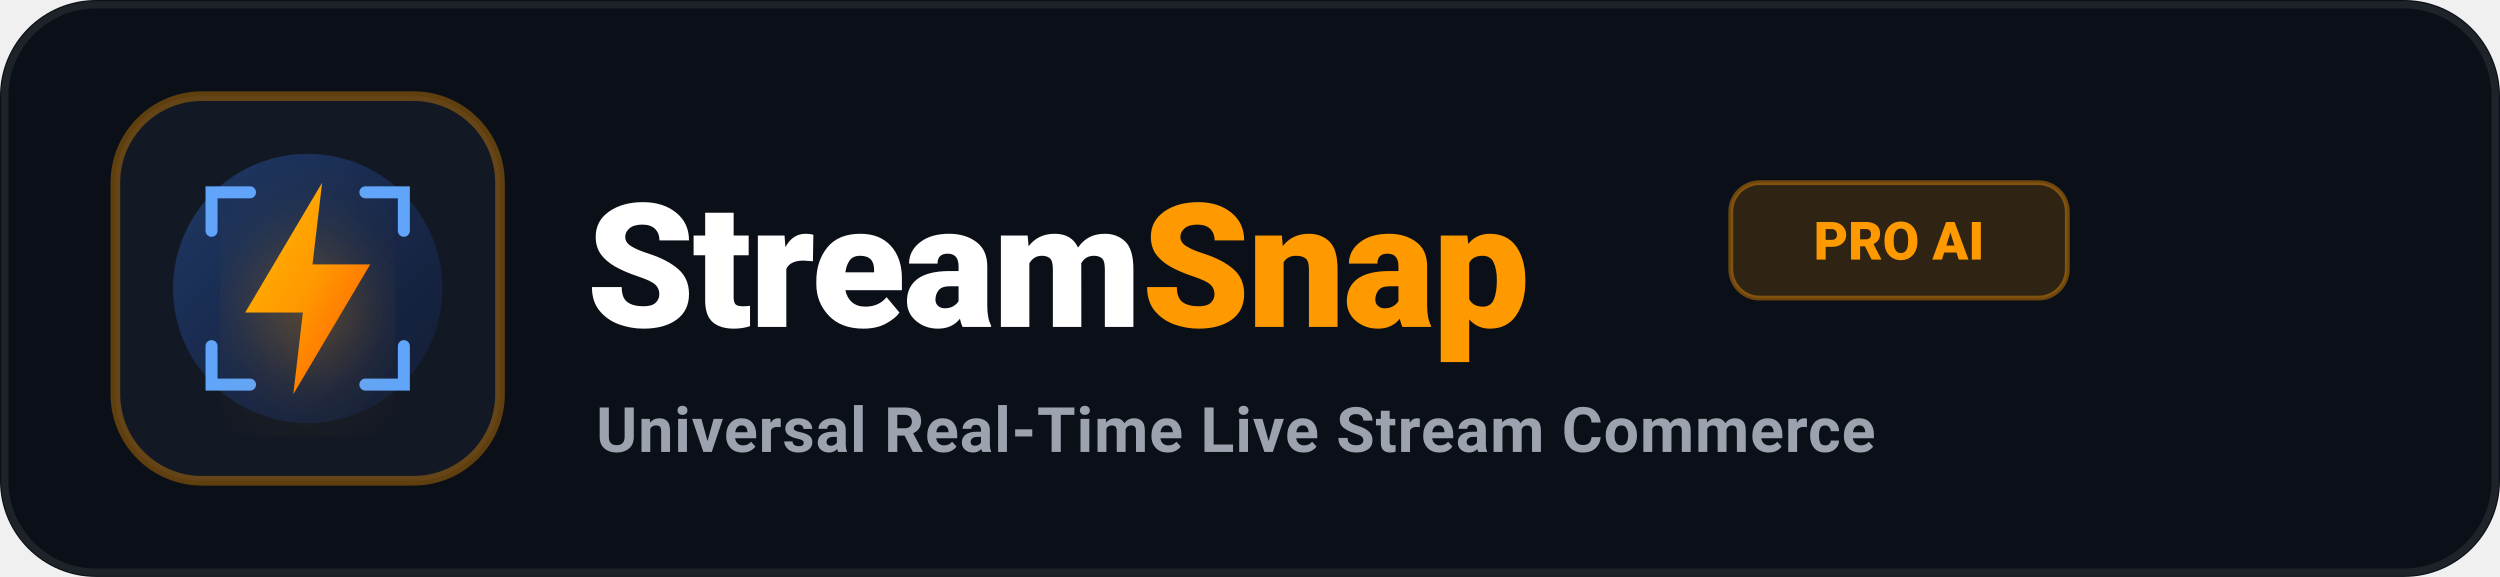
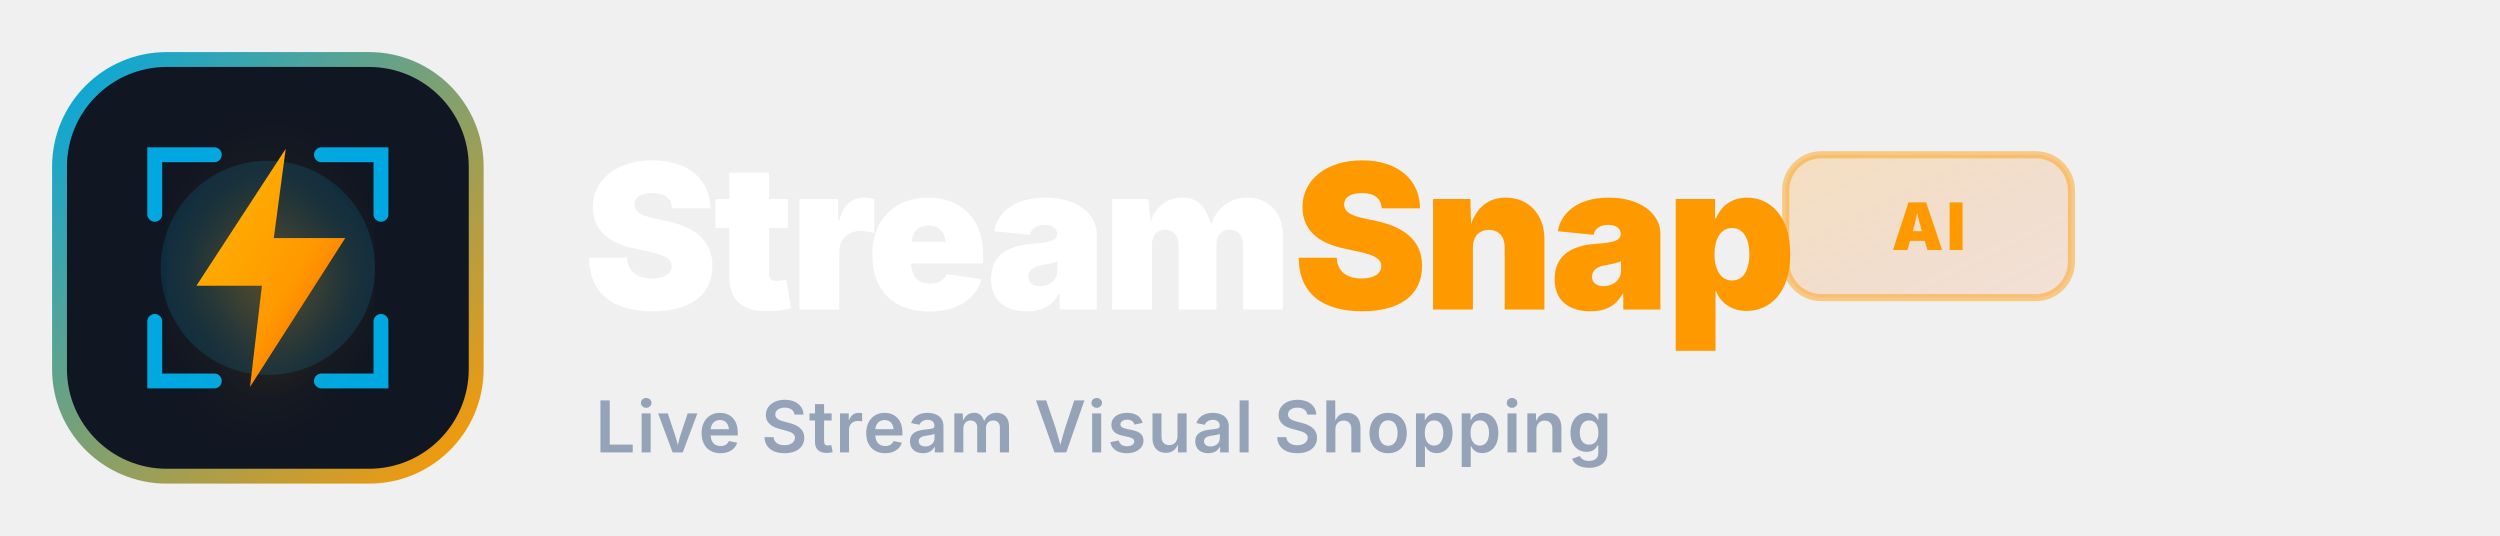
- <svg xmlns="http://www.w3.org/2000/svg" viewBox="0 0 520 120" width="520" height="120">
+ <svg xmlns="http://www.w3.org/2000/svg" viewBox="0 0 420 90" width="420" height="90" fill="none">
  <defs>
-     <linearGradient id="grad_bolt" x1="0%" y1="0%" x2="100%" y2="100%">
+     <linearGradient id="logo_bolt_grad" x1="0%" y1="0%" x2="100%" y2="100%">
      <stop offset="0%" stop-color="#FFB800" />
-       <stop offset="50%" stop-color="#FF9900" />
+       <stop offset="60%" stop-color="#FF9900" />
      <stop offset="100%" stop-color="#FF5500" />
    </linearGradient>
-     <linearGradient id="grad_glow" x1="0%" y1="0%" x2="100%" y2="100%">
-       <stop offset="0%" stop-color="#3B82F6" stop-opacity="0.8" />
-       <stop offset="100%" stop-color="#1D4ED8" stop-opacity="0.2" />
+     <linearGradient id="logo_ring_grad" x1="0%" y1="0%" x2="100%" y2="100%">
+       <stop offset="0%" stop-color="#00A8E1" />
+       <stop offset="100%" stop-color="#FF9900" />
    </linearGradient>
-     <filter id="shadow_glow" x="-20%" y="-20%" width="140%" height="140%">
-       <feDropShadow dx="0" dy="4" stdDeviation="8" flood-color="#FF9900" flood-opacity="0.45" />
+     <linearGradient id="logo_badge_grad" x1="0%" y1="0%" x2="100%" y2="100%">
+       <stop offset="0%" stop-color="rgba(255, 153, 0, 0.2)" />
+       <stop offset="100%" stop-color="rgba(255, 85, 0, 0.1)" />
+     </linearGradient>
+     <filter id="logo_glow" x="-20%" y="-20%" width="140%" height="140%">
+       <feDropShadow dx="0" dy="2" stdDeviation="6" flood-color="#FF9900" flood-opacity="0.4" />
    </filter>
  </defs>
-   <rect width="520" height="120" rx="20" fill="#0B0F17" />
-   <rect width="518" height="118" x="1" y="1" rx="19" fill="none" stroke="rgba(255,255,255,0.08)" stroke-width="1.5" />
-   <g transform="translate(24, 20)">
-     <rect width="80" height="80" rx="18" fill="#131924" stroke="rgba(255, 153, 0, 0.35)" stroke-width="2" />
-     <circle cx="40" cy="40" r="28" fill="url(#grad_glow)" opacity="0.4" />
-     <path d="M 20 28 L 20 20 L 28 20" fill="none" stroke="#60A5FA" stroke-width="2.5" stroke-linecap="round" />
-     <path d="M 60 28 L 60 20 L 52 20" fill="none" stroke="#60A5FA" stroke-width="2.5" stroke-linecap="round" />
-     <path d="M 20 52 L 20 60 L 28 60" fill="none" stroke="#60A5FA" stroke-width="2.5" stroke-linecap="round" />
-     <path d="M 60 52 L 60 60 L 52 60" fill="none" stroke="#60A5FA" stroke-width="2.5" stroke-linecap="round" />
-     <polygon points="43 18 27 45 39 45 37 62 53 35 41 35" fill="url(#grad_bolt)" filter="url(#shadow_glow)" />
+   <g transform="translate(10, 10)">
+     <rect x="0" y="0" width="70" height="70" rx="18" fill="#101622" stroke="url(#logo_ring_grad)" stroke-width="2.5" />
+     <path d="M 16 26 L 16 16 L 26 16" fill="none" stroke="#00A8E1" stroke-width="2.5" stroke-linecap="round" />
+     <path d="M 54 26 L 54 16 L 44 16" fill="none" stroke="#00A8E1" stroke-width="2.5" stroke-linecap="round" />
+     <path d="M 16 44 L 16 54 L 26 54" fill="none" stroke="#00A8E1" stroke-width="2.5" stroke-linecap="round" />
+     <path d="M 54 44 L 54 54 L 44 54" fill="none" stroke="#00A8E1" stroke-width="2.5" stroke-linecap="round" />
+     <circle cx="35" cy="35" r="18" fill="rgba(0, 168, 225, 0.15)" />
+     <polygon points="38 15 23 38 34 38 32 55 48 30 36 30" fill="url(#logo_bolt_grad)" filter="url(#logo_glow)" />
  </g>
-   <g transform="translate(122, 68)">
-     <text font-family="-apple-system, BlinkMacSystemFont, 'Segoe UI', Roboto, sans-serif" font-weight="900" font-size="36" fill="#FFFFFF" letter-spacing="-0.5">Stream<tspan fill="#FF9900">Snap</tspan>
+   <g transform="translate(98, 52)">
+     <text font-family="-apple-system, BlinkMacSystemFont, 'Inter', 'Segoe UI', Roboto, sans-serif" font-weight="900" font-size="34" fill="#FFFFFF" letter-spacing="-0.8">Stream<tspan fill="#FF9900">Snap</tspan>
    </text>
-     <rect x="238" y="-30" width="70" height="24" rx="6" fill="rgba(255, 153, 0, 0.15)" stroke="rgba(255, 153, 0, 0.4)" stroke-width="1" />
-     <text x="273" y="-14" font-family="-apple-system, BlinkMacSystemFont, 'Segoe UI', Roboto, sans-serif" font-size="11" font-weight="800" fill="#FF9900" text-anchor="middle">PRO AI</text>
-   </g>
-   <g transform="translate(124, 94)">
-     <text font-family="-apple-system, BlinkMacSystemFont, 'Segoe UI', Roboto, sans-serif" font-size="13" font-weight="600" fill="#9CA3AF" letter-spacing="0.2">Universal Real-Time Live Stream Commerce</text>
+     <g transform="translate(202, -26)">
+       <rect width="48" height="24" rx="6" fill="url(#logo_badge_grad)" stroke="rgba(255, 153, 0, 0.45)" stroke-width="1.2" />
+       <text x="24" y="16" font-family="-apple-system, BlinkMacSystemFont, 'Inter', sans-serif" font-size="11" font-weight="900" fill="#FF9900" text-anchor="middle" letter-spacing="0.5">AI</text>
+     </g>
+     <text x="2" y="24" font-family="-apple-system, BlinkMacSystemFont, 'Inter', 'Segoe UI', sans-serif" font-size="12" font-weight="600" fill="#94A3B8" letter-spacing="0.2">Live Stream Visual Shopping</text>
  </g>
</svg>
